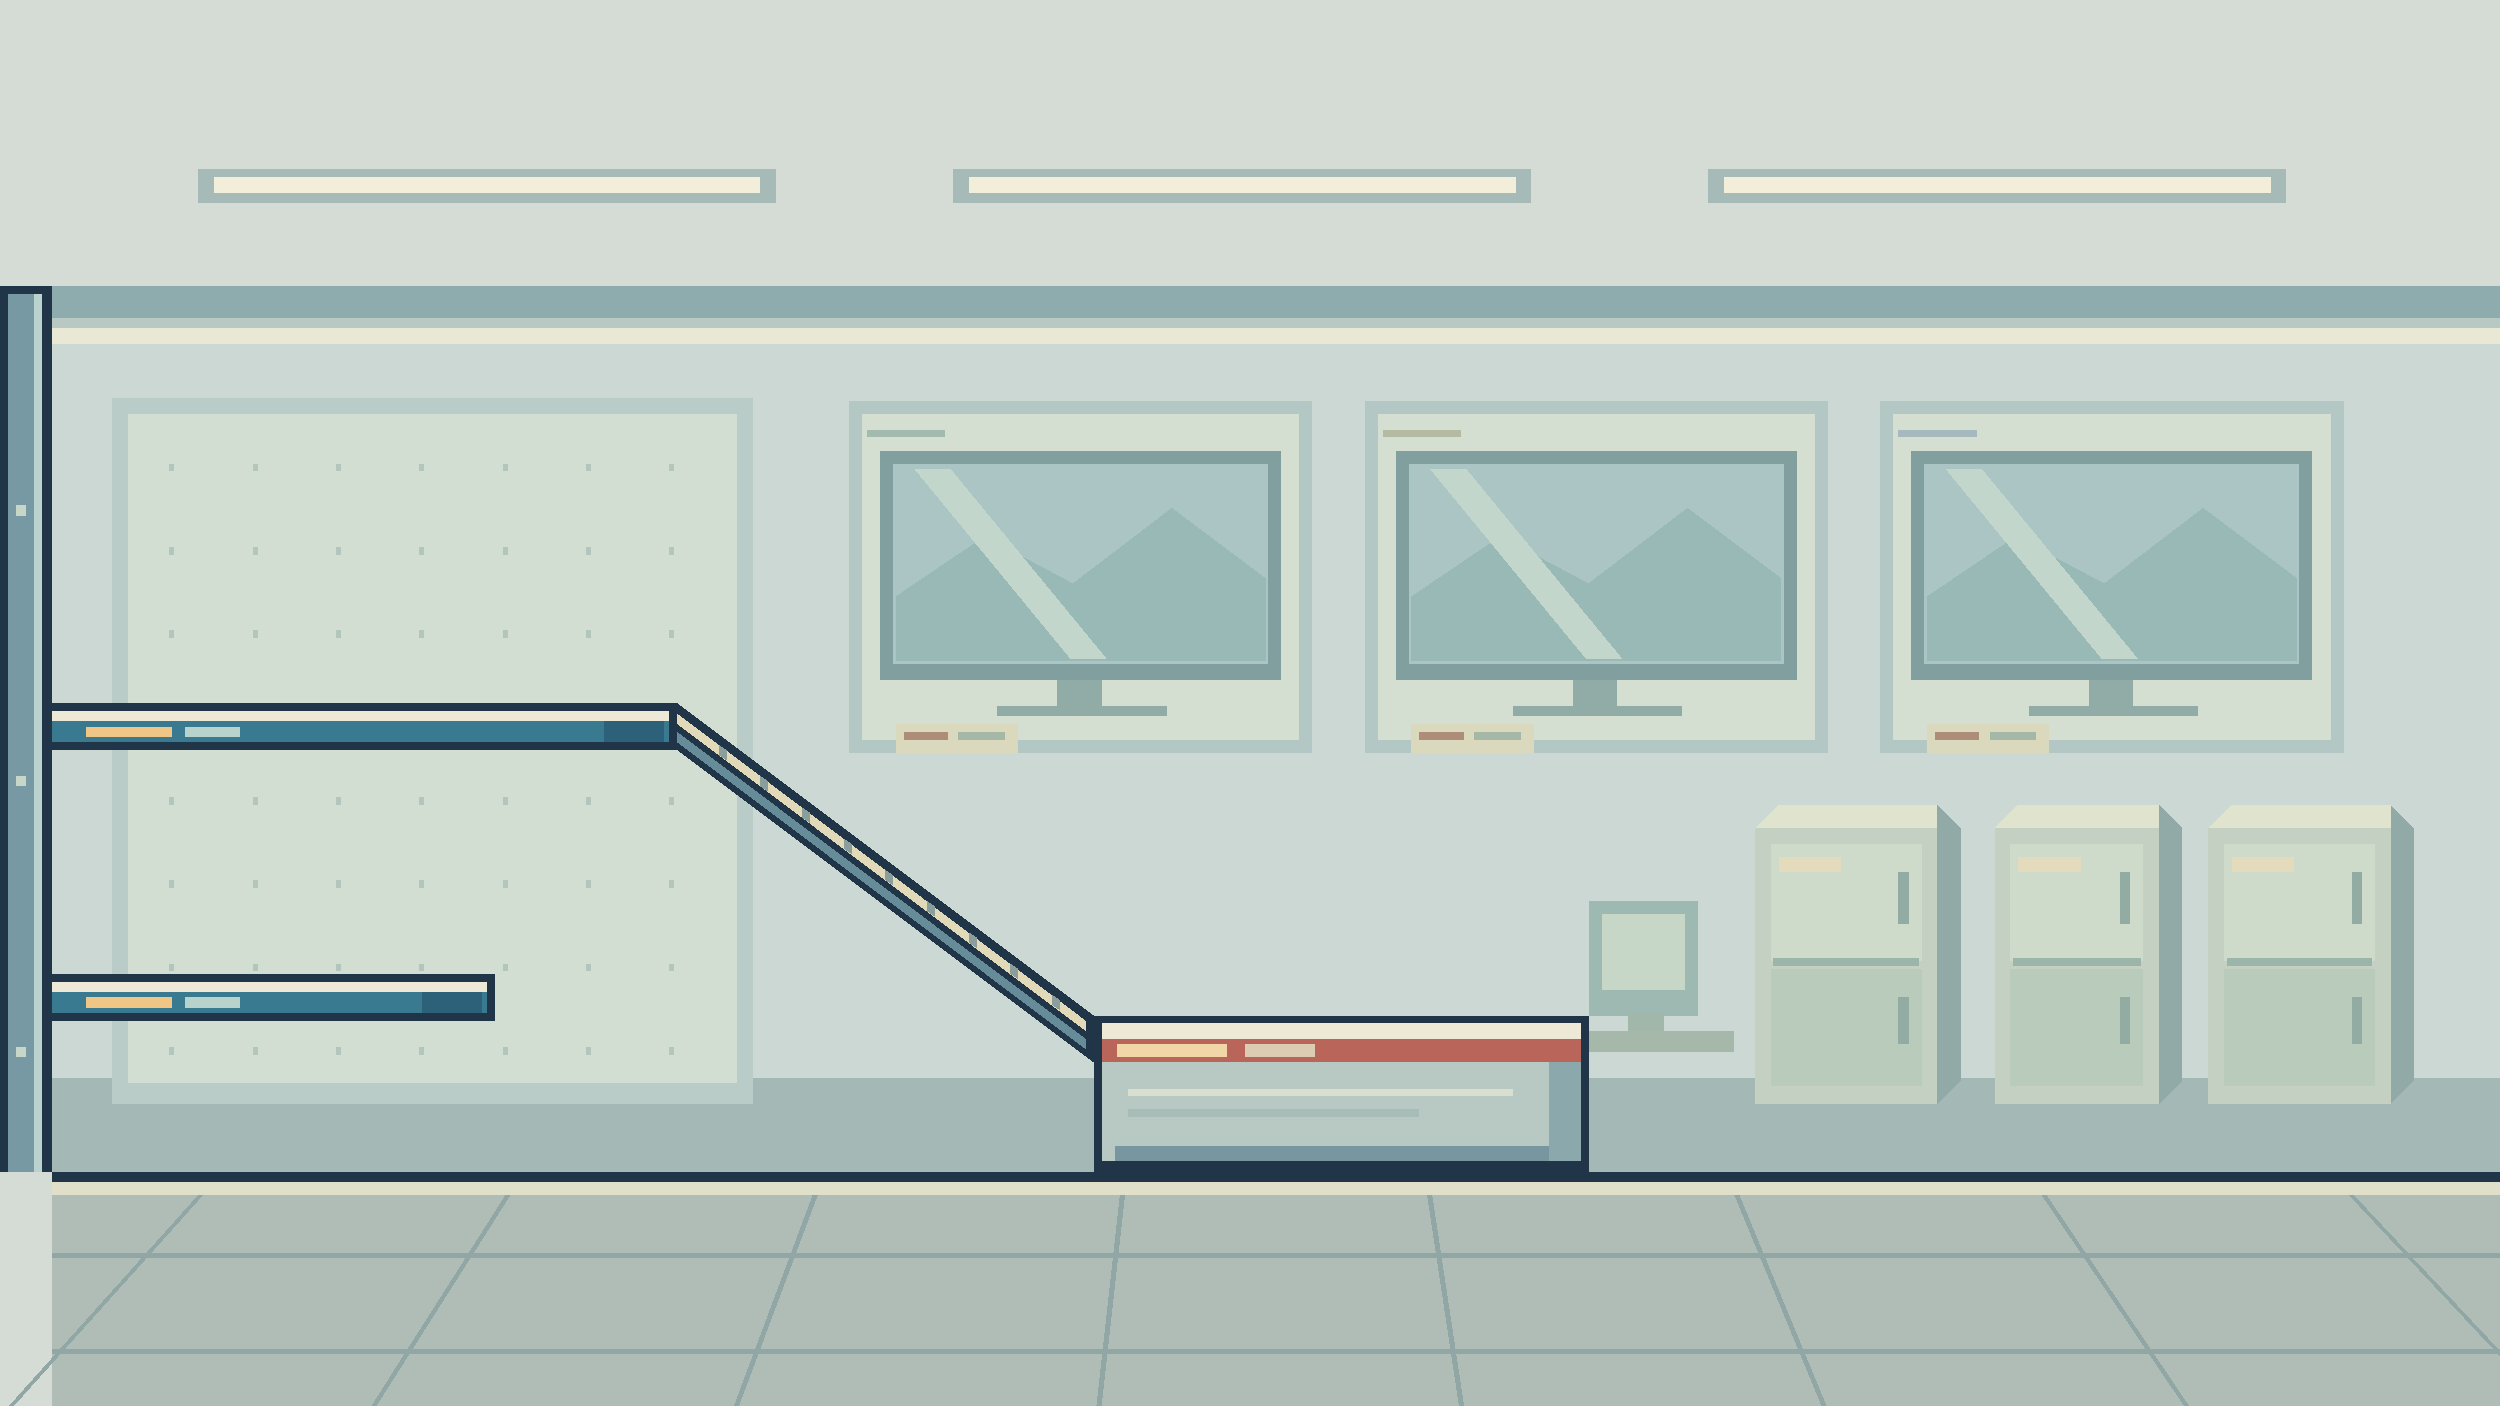
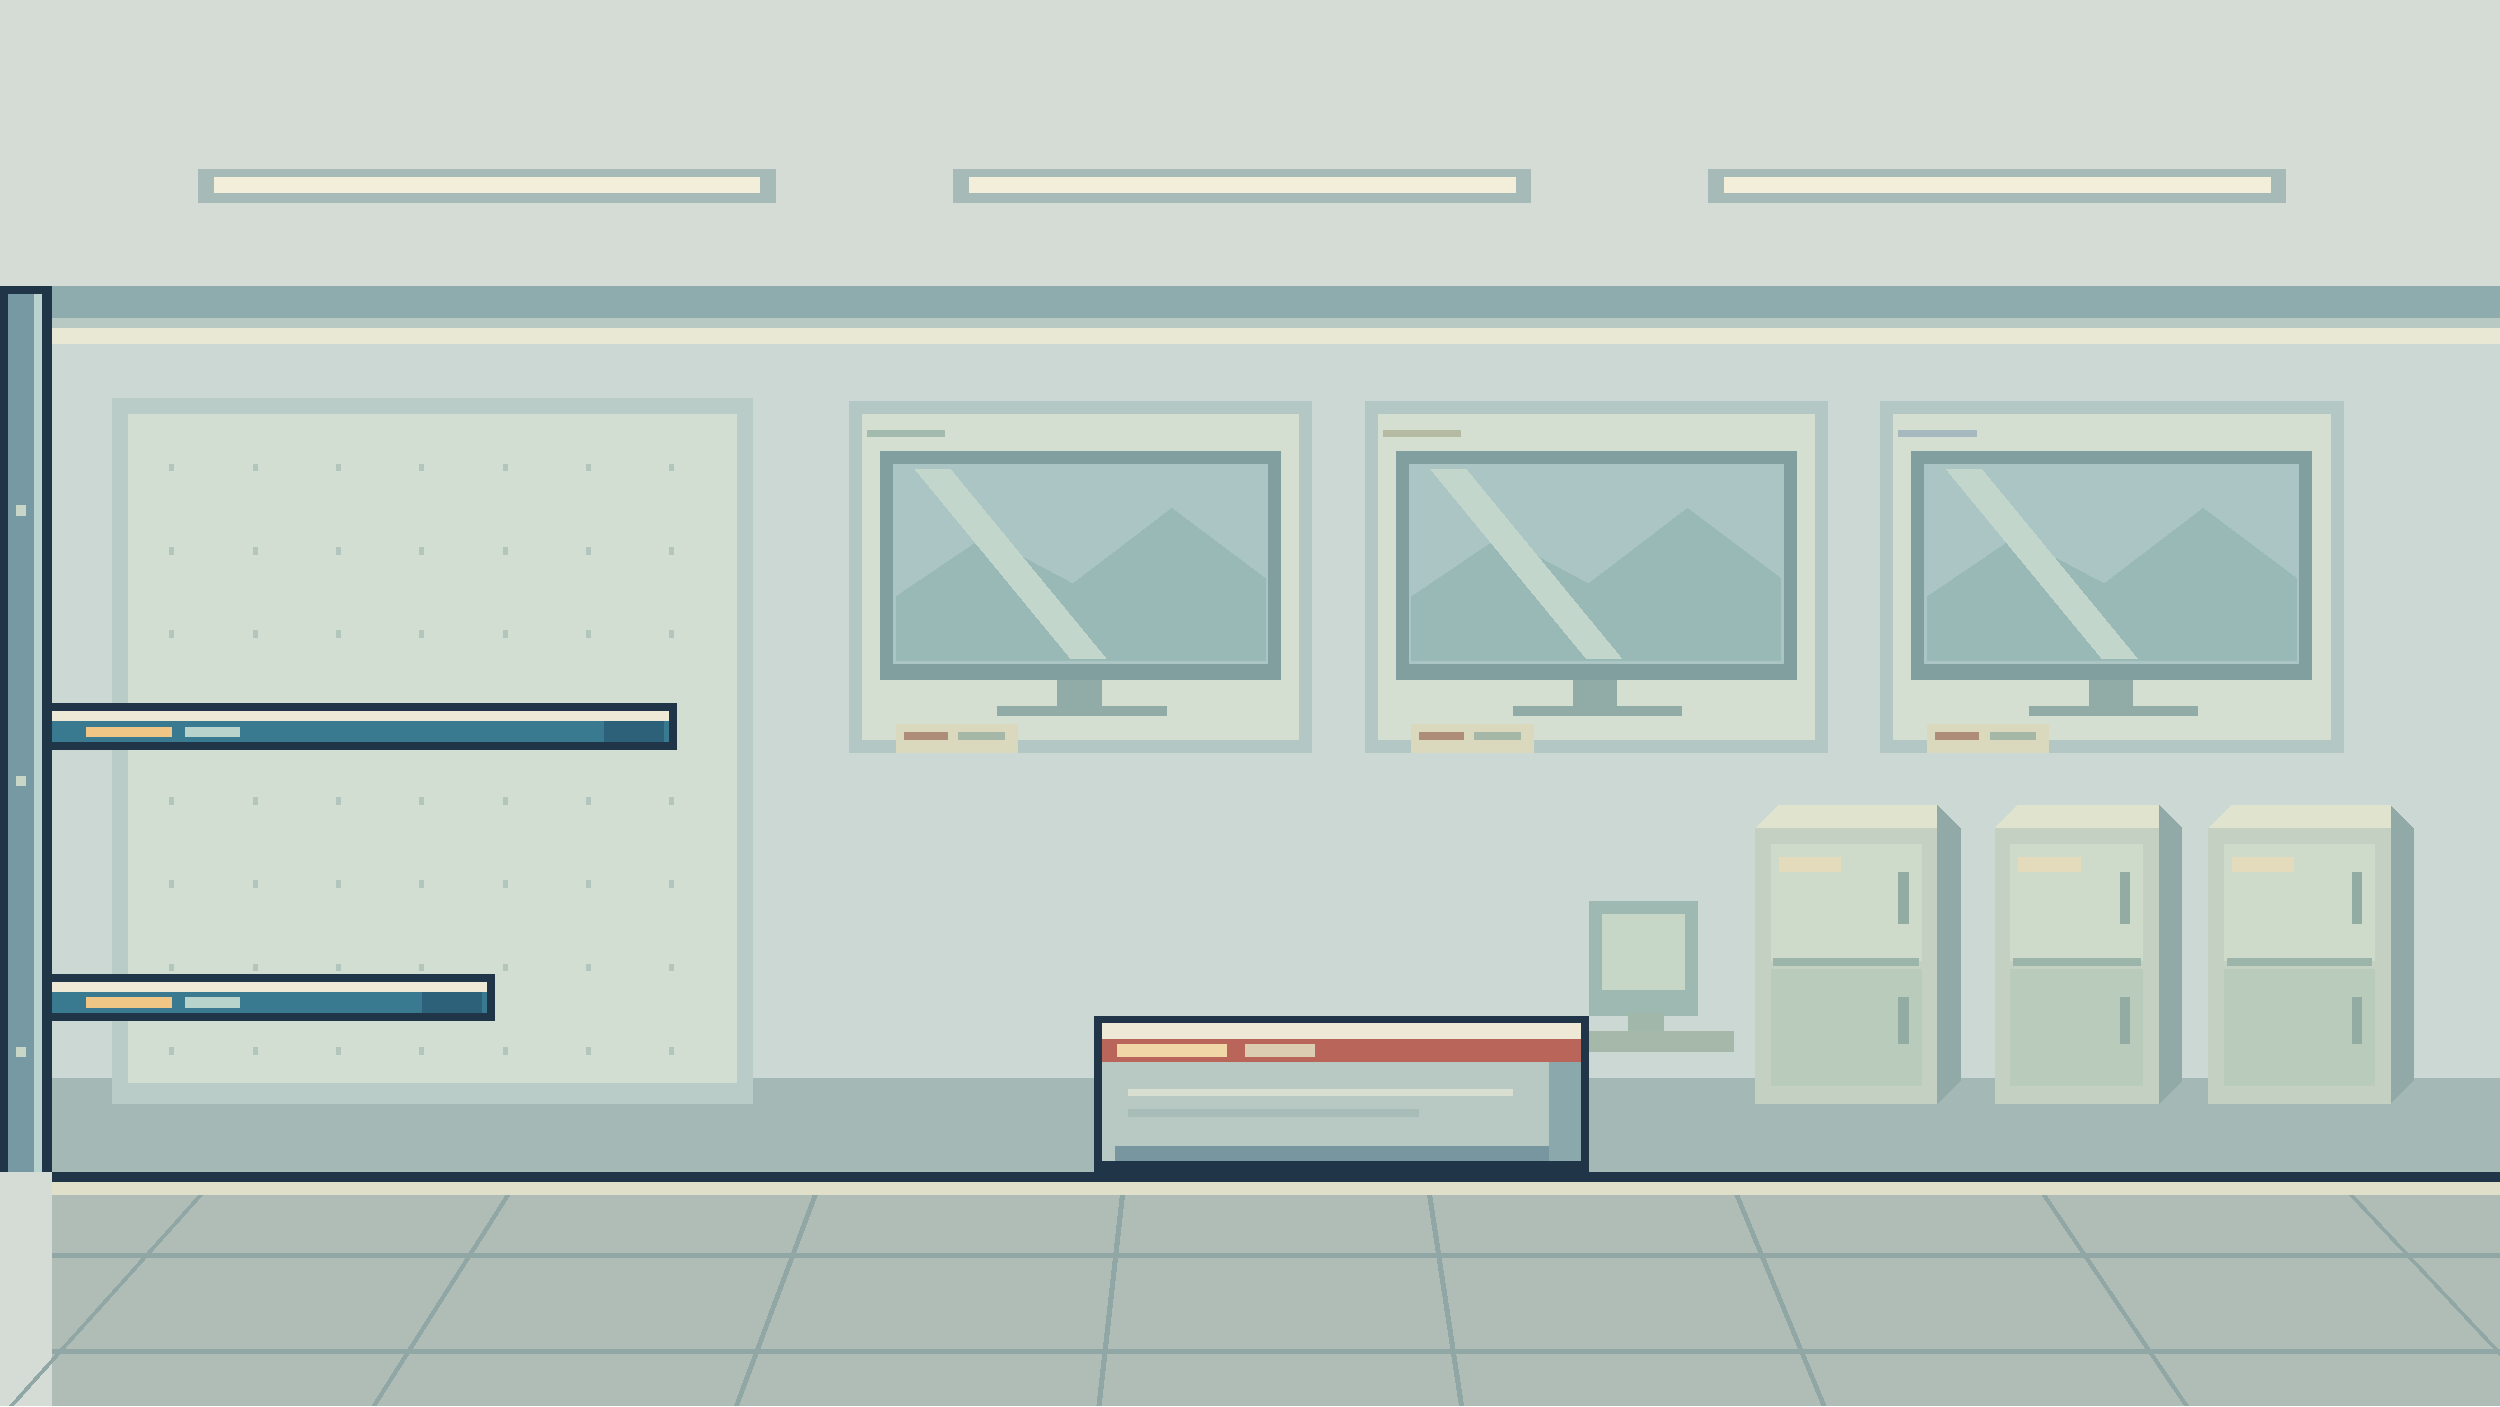
<svg xmlns="http://www.w3.org/2000/svg" width="960" height="540" viewBox="0 0 960 540" shape-rendering="crispEdges">
  <rect x="0" y="0" width="960" height="540" fill="#d4dcd5" />
  <rect x="20" y="110" width="940" height="340" fill="#cbd8d3" />
  <rect x="20" y="110" width="940" height="12" fill="#8eabae" />
  <rect x="20" y="122" width="940" height="4" fill="#b7c9c2" />
  <rect x="20" y="126" width="940" height="6" fill="#e8e8d4" />
  <rect x="20" y="414" width="940" height="36" fill="#a4b8b6" />
  <rect x="76" y="65" width="222" height="13" fill="#a6bab8" />
  <rect x="82" y="68" width="210" height="6" fill="#f2eed9" />
  <rect x="366" y="65" width="222" height="13" fill="#a6bab8" />
  <rect x="372" y="68" width="210" height="6" fill="#f2eed9" />
  <rect x="656" y="65" width="222" height="13" fill="#a6bab8" />
  <rect x="662" y="68" width="210" height="6" fill="#f2eed9" />
  <rect x="43" y="153" width="246" height="271" fill="#b9ccc7" />
  <rect x="49" y="159" width="234" height="257" fill="#d1ded1" />
  <rect x="65" y="178" width="2" height="3" fill="#b3c6bd" />
  <rect x="97" y="178" width="2" height="3" fill="#b3c6bd" />
  <rect x="129" y="178" width="2" height="3" fill="#b3c6bd" />
  <rect x="161" y="178" width="2" height="3" fill="#b3c6bd" />
  <rect x="193" y="178" width="2" height="3" fill="#b3c6bd" />
  <rect x="225" y="178" width="2" height="3" fill="#b3c6bd" />
  <rect x="257" y="178" width="2" height="3" fill="#b3c6bd" />
  <rect x="65" y="210" width="2" height="3" fill="#b3c6bd" />
  <rect x="97" y="210" width="2" height="3" fill="#b3c6bd" />
  <rect x="129" y="210" width="2" height="3" fill="#b3c6bd" />
  <rect x="161" y="210" width="2" height="3" fill="#b3c6bd" />
  <rect x="193" y="210" width="2" height="3" fill="#b3c6bd" />
  <rect x="225" y="210" width="2" height="3" fill="#b3c6bd" />
  <rect x="257" y="210" width="2" height="3" fill="#b3c6bd" />
  <rect x="65" y="242" width="2" height="3" fill="#b3c6bd" />
  <rect x="97" y="242" width="2" height="3" fill="#b3c6bd" />
  <rect x="129" y="242" width="2" height="3" fill="#b3c6bd" />
  <rect x="161" y="242" width="2" height="3" fill="#b3c6bd" />
  <rect x="193" y="242" width="2" height="3" fill="#b3c6bd" />
  <rect x="225" y="242" width="2" height="3" fill="#b3c6bd" />
  <rect x="257" y="242" width="2" height="3" fill="#b3c6bd" />
  <rect x="65" y="274" width="2" height="3" fill="#b3c6bd" />
  <rect x="97" y="274" width="2" height="3" fill="#b3c6bd" />
  <rect x="129" y="274" width="2" height="3" fill="#b3c6bd" />
  <rect x="161" y="274" width="2" height="3" fill="#b3c6bd" />
  <rect x="193" y="274" width="2" height="3" fill="#b3c6bd" />
  <rect x="225" y="274" width="2" height="3" fill="#b3c6bd" />
  <rect x="257" y="274" width="2" height="3" fill="#b3c6bd" />
  <rect x="65" y="306" width="2" height="3" fill="#b3c6bd" />
  <rect x="97" y="306" width="2" height="3" fill="#b3c6bd" />
  <rect x="129" y="306" width="2" height="3" fill="#b3c6bd" />
  <rect x="161" y="306" width="2" height="3" fill="#b3c6bd" />
  <rect x="193" y="306" width="2" height="3" fill="#b3c6bd" />
  <rect x="225" y="306" width="2" height="3" fill="#b3c6bd" />
  <rect x="257" y="306" width="2" height="3" fill="#b3c6bd" />
  <rect x="65" y="338" width="2" height="3" fill="#b3c6bd" />
  <rect x="97" y="338" width="2" height="3" fill="#b3c6bd" />
  <rect x="129" y="338" width="2" height="3" fill="#b3c6bd" />
  <rect x="161" y="338" width="2" height="3" fill="#b3c6bd" />
  <rect x="193" y="338" width="2" height="3" fill="#b3c6bd" />
  <rect x="225" y="338" width="2" height="3" fill="#b3c6bd" />
  <rect x="257" y="338" width="2" height="3" fill="#b3c6bd" />
  <rect x="65" y="370" width="2" height="3" fill="#b3c6bd" />
  <rect x="97" y="370" width="2" height="3" fill="#b3c6bd" />
  <rect x="129" y="370" width="2" height="3" fill="#b3c6bd" />
  <rect x="161" y="370" width="2" height="3" fill="#b3c6bd" />
  <rect x="193" y="370" width="2" height="3" fill="#b3c6bd" />
  <rect x="225" y="370" width="2" height="3" fill="#b3c6bd" />
  <rect x="257" y="370" width="2" height="3" fill="#b3c6bd" />
  <rect x="65" y="402" width="2" height="3" fill="#b3c6bd" />
  <rect x="97" y="402" width="2" height="3" fill="#b3c6bd" />
  <rect x="129" y="402" width="2" height="3" fill="#b3c6bd" />
  <rect x="161" y="402" width="2" height="3" fill="#b3c6bd" />
  <rect x="193" y="402" width="2" height="3" fill="#b3c6bd" />
  <rect x="225" y="402" width="2" height="3" fill="#b3c6bd" />
  <rect x="257" y="402" width="2" height="3" fill="#b3c6bd" />
  <rect x="326" y="154" width="178" height="135" fill="#b3c8c5" />
  <rect x="331" y="159" width="168" height="125" fill="#d5dfd1" />
  <rect x="338" y="173" width="154" height="88" fill="#819f9f" />
  <rect x="343" y="178" width="144" height="77" fill="#abc5c4" />
  <path d="M344 229L378 206L412 224L450 195L486 222V254H344Z" fill="#98b9b6" />
  <path d="M351 180H365L425 253H411Z" fill="#c3d6cb" />
  <rect x="406" y="261" width="17" height="10" fill="#91aba6" />
  <rect x="383" y="271" width="65" height="4" fill="#91aba6" />
  <rect x="344" y="278" width="47" height="11" fill="#dbd9bd" />
  <rect x="347" y="281" width="17" height="3" fill="#ae8d78" />
  <rect x="368" y="281" width="18" height="3" fill="#a5b7a7" />
  <rect x="333" y="165" width="30" height="3" fill="#a3bbae" />
  <rect x="524" y="154" width="178" height="135" fill="#b3c8c5" />
  <rect x="529" y="159" width="168" height="125" fill="#d5dfd1" />
  <rect x="536" y="173" width="154" height="88" fill="#819f9f" />
  <rect x="541" y="178" width="144" height="77" fill="#abc5c4" />
  <path d="M542 229L576 206L610 224L648 195L684 222V254H542Z" fill="#98b9b6" />
  <path d="M549 180H563L623 253H609Z" fill="#c3d6cb" />
  <rect x="604" y="261" width="17" height="10" fill="#91aba6" />
  <rect x="581" y="271" width="65" height="4" fill="#91aba6" />
  <rect x="542" y="278" width="47" height="11" fill="#dbd9bd" />
  <rect x="545" y="281" width="17" height="3" fill="#ae8d78" />
  <rect x="566" y="281" width="18" height="3" fill="#a5b7a7" />
  <rect x="531" y="165" width="30" height="3" fill="#b5bba3" />
  <rect x="722" y="154" width="178" height="135" fill="#b3c8c5" />
  <rect x="727" y="159" width="168" height="125" fill="#d5dfd1" />
  <rect x="734" y="173" width="154" height="88" fill="#819f9f" />
  <rect x="739" y="178" width="144" height="77" fill="#abc5c4" />
  <path d="M740 229L774 206L808 224L846 195L882 222V254H740Z" fill="#98b9b6" />
  <path d="M747 180H761L821 253H807Z" fill="#c3d6cb" />
  <rect x="802" y="261" width="17" height="10" fill="#91aba6" />
  <rect x="779" y="271" width="65" height="4" fill="#91aba6" />
  <rect x="740" y="278" width="47" height="11" fill="#dbd9bd" />
  <rect x="743" y="281" width="17" height="3" fill="#ae8d78" />
  <rect x="764" y="281" width="18" height="3" fill="#a5b7a7" />
  <rect x="729" y="165" width="30" height="3" fill="#a5b9bf" />
  <path d="M683 309H744L753 318V415L744 424H683Z" fill="#92aaa7" />
  <rect x="674" y="318" width="70" height="106" fill="#c3d0c2" />
  <path d="M674 318L683 309H744V318Z" fill="#e0e3cd" />
  <rect x="680" y="324" width="58" height="45" fill="#cfdbca" />
  <rect x="680" y="372" width="58" height="45" fill="#b9cbbb" />
  <rect x="681" y="368" width="56" height="3" fill="#9bb5ab" />
  <rect x="729" y="335" width="4" height="20" fill="#93aca3" />
  <rect x="729" y="383" width="4" height="18" fill="#93aca3" />
  <rect x="683" y="329" width="24" height="6" fill="#e4dbbd" />
  <path d="M775 309H829L838 318V415L829 424H775Z" fill="#92aaa7" />
  <rect x="766" y="318" width="63" height="106" fill="#c3d0c2" />
  <path d="M766 318L775 309H829V318Z" fill="#e0e3cd" />
  <rect x="772" y="324" width="51" height="45" fill="#cfdbca" />
  <rect x="772" y="372" width="51" height="45" fill="#b9cbbb" />
  <rect x="773" y="368" width="49" height="3" fill="#9bb5ab" />
  <rect x="814" y="335" width="4" height="20" fill="#93aca3" />
  <rect x="814" y="383" width="4" height="18" fill="#93aca3" />
  <rect x="775" y="329" width="24" height="6" fill="#e4dbbd" />
  <path d="M857 309H918L927 318V415L918 424H857Z" fill="#92aaa7" />
  <rect x="848" y="318" width="70" height="106" fill="#c3d0c2" />
  <path d="M848 318L857 309H918V318Z" fill="#e0e3cd" />
  <rect x="854" y="324" width="58" height="45" fill="#cfdbca" />
  <rect x="854" y="372" width="58" height="45" fill="#b9cbbb" />
  <rect x="855" y="368" width="56" height="3" fill="#9bb5ab" />
  <rect x="903" y="335" width="4" height="20" fill="#93aca3" />
  <rect x="903" y="383" width="4" height="18" fill="#93aca3" />
  <rect x="857" y="329" width="24" height="6" fill="#e4dbbd" />
  <rect x="610" y="346" width="42" height="44" fill="#9eb9b2" />
  <rect x="615" y="351" width="32" height="29" fill="#c7d7c7" />
  <rect x="625" y="389" width="14" height="8" fill="#a1b7aa" />
  <rect x="605" y="396" width="61" height="8" fill="#a6b8aa" />
  <rect x="20" y="450" width="940" height="90" fill="#203548" />
  <rect x="20" y="454" width="940" height="86" fill="#b0bcb6" />
  <rect x="20" y="454" width="940" height="5" fill="#e0dfca" />
  <rect x="20" y="481" width="940" height="2" fill="#91a7a5" />
  <rect x="20" y="518" width="940" height="2" fill="#91a7a5" />
  <path d="M76 459L3.28 540H5.28L78 459Z" fill="#91a7a5" />
  <path d="M194 459L142.52 540H144.52L196 459Z" fill="#91a7a5" />
  <path d="M312 459L281.76 540H283.76L314 459Z" fill="#91a7a5" />
  <path d="M430 459L421 540H423L432 459Z" fill="#91a7a5" />
  <path d="M548 459L560.24 540H562.24L550 459Z" fill="#91a7a5" />
  <path d="M666 459L699.48 540H701.48L668 459Z" fill="#91a7a5" />
  <path d="M784 459L838.72 540H840.72L786 459Z" fill="#91a7a5" />
  <path d="M902 459L977.96 540H979.96L904 459Z" fill="#91a7a5" />
  <rect x="20" y="270" width="240" height="18" fill="#203548" />
  <rect x="20" y="273" width="237" height="4" fill="#eee8d6" />
  <rect x="20" y="277" width="237" height="8" fill="#397a91" />
  <rect x="33" y="279" width="33" height="4" fill="#efc686" />
  <rect x="71" y="279" width="21" height="4" fill="#b8d3cc" />
  <rect x="232" y="277" width="23" height="8" fill="#2d617a" />
  <rect x="20" y="374" width="170" height="18" fill="#203548" />
  <rect x="20" y="377" width="167" height="4" fill="#eee8d6" />
  <rect x="20" y="381" width="167" height="8" fill="#397a91" />
  <rect x="33" y="383" width="33" height="4" fill="#efc686" />
  <rect x="71" y="383" width="21" height="4" fill="#b8d3cc" />
  <rect x="162" y="381" width="23" height="8" fill="#2d617a" />
-   <path d="M260 270L420 390V408L260 288Z" fill="#203548" />
-   <path d="M260 274L417 392V396L260 278Z" fill="#e2d9b9" />
-   <path d="M260 281L417 399V403L260 285Z" fill="#658c98" />
-   <path d="M276 286L279 288V292L276 290Z" fill="#8a9f9b" />
-   <path d="M292 298L295 300V304L292 302Z" fill="#8a9f9b" />
-   <path d="M308 310L311 312V316L308 314Z" fill="#8a9f9b" />
-   <path d="M324 322L327 324V328L324 326Z" fill="#8a9f9b" />
-   <path d="M340 334L343 336V340L340 338Z" fill="#8a9f9b" />
-   <path d="M356 346L359 348V352L356 350Z" fill="#8a9f9b" />
-   <path d="M372 358L375 360V364L372 362Z" fill="#8a9f9b" />
-   <path d="M388 370L391 372V376L388 374Z" fill="#8a9f9b" />
-   <path d="M404 382L407 384V388L404 386Z" fill="#8a9f9b" />
  <rect x="420" y="390" width="190" height="60" fill="#203548" />
  <rect x="423" y="393" width="184" height="6" fill="#eee8d6" />
  <rect x="423" y="399" width="184" height="47" fill="#b8c9c3" />
  <rect x="423" y="399" width="184" height="9" fill="#b96559" />
  <rect x="429" y="401" width="42" height="5" fill="#f1d6a7" />
  <rect x="478" y="401" width="27" height="5" fill="#dcccb2" />
  <rect x="595" y="408" width="12" height="38" fill="#8ba8ad" />
  <rect x="428" y="440" width="167" height="6" fill="#7896a0" />
  <rect x="433" y="418" width="148" height="3" fill="#d8ded0" />
  <rect x="433" y="426" width="112" height="3" fill="#a8bdb7" />
  <rect x="0" y="110" width="20" height="340" fill="#203548" />
  <rect x="3" y="113" width="13" height="337" fill="#7799a4" />
  <rect x="13" y="113" width="3" height="337" fill="#bbd3cf" />
  <rect x="6" y="194" width="4" height="4" fill="#c8d6c8" />
  <rect x="6" y="298" width="4" height="4" fill="#c8d6c8" />
  <rect x="6" y="402" width="4" height="4" fill="#c8d6c8" />
</svg>
